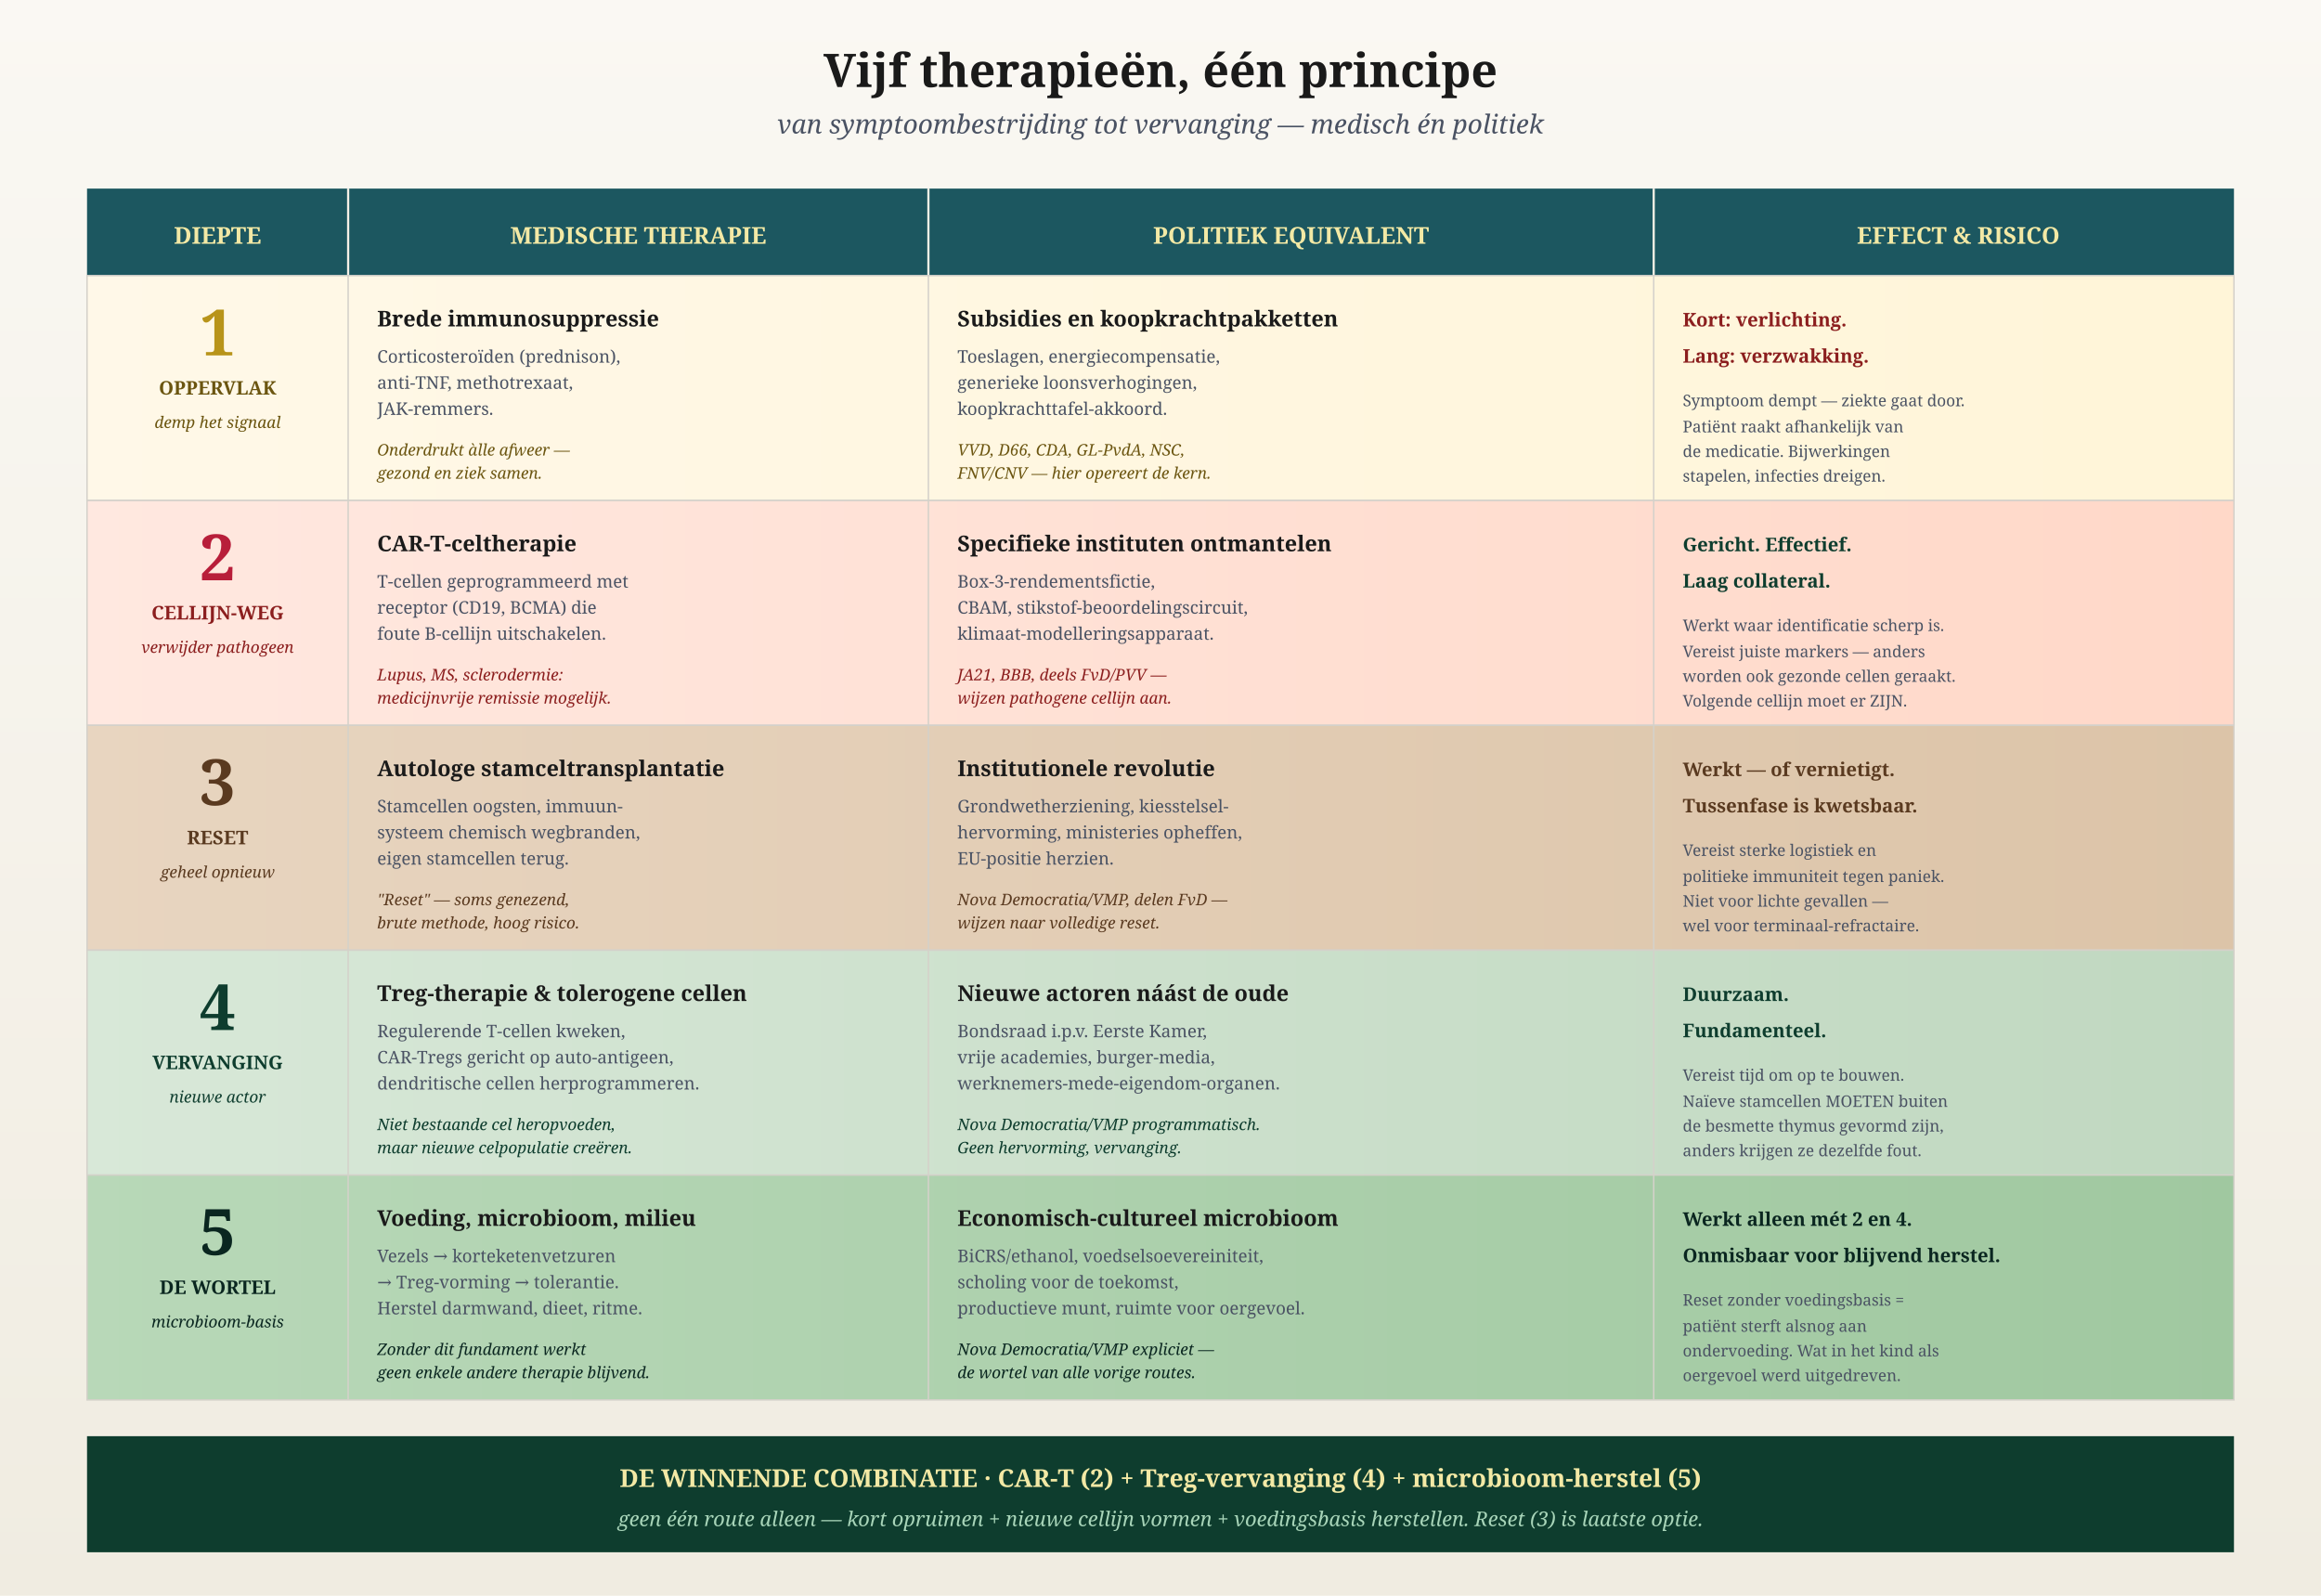
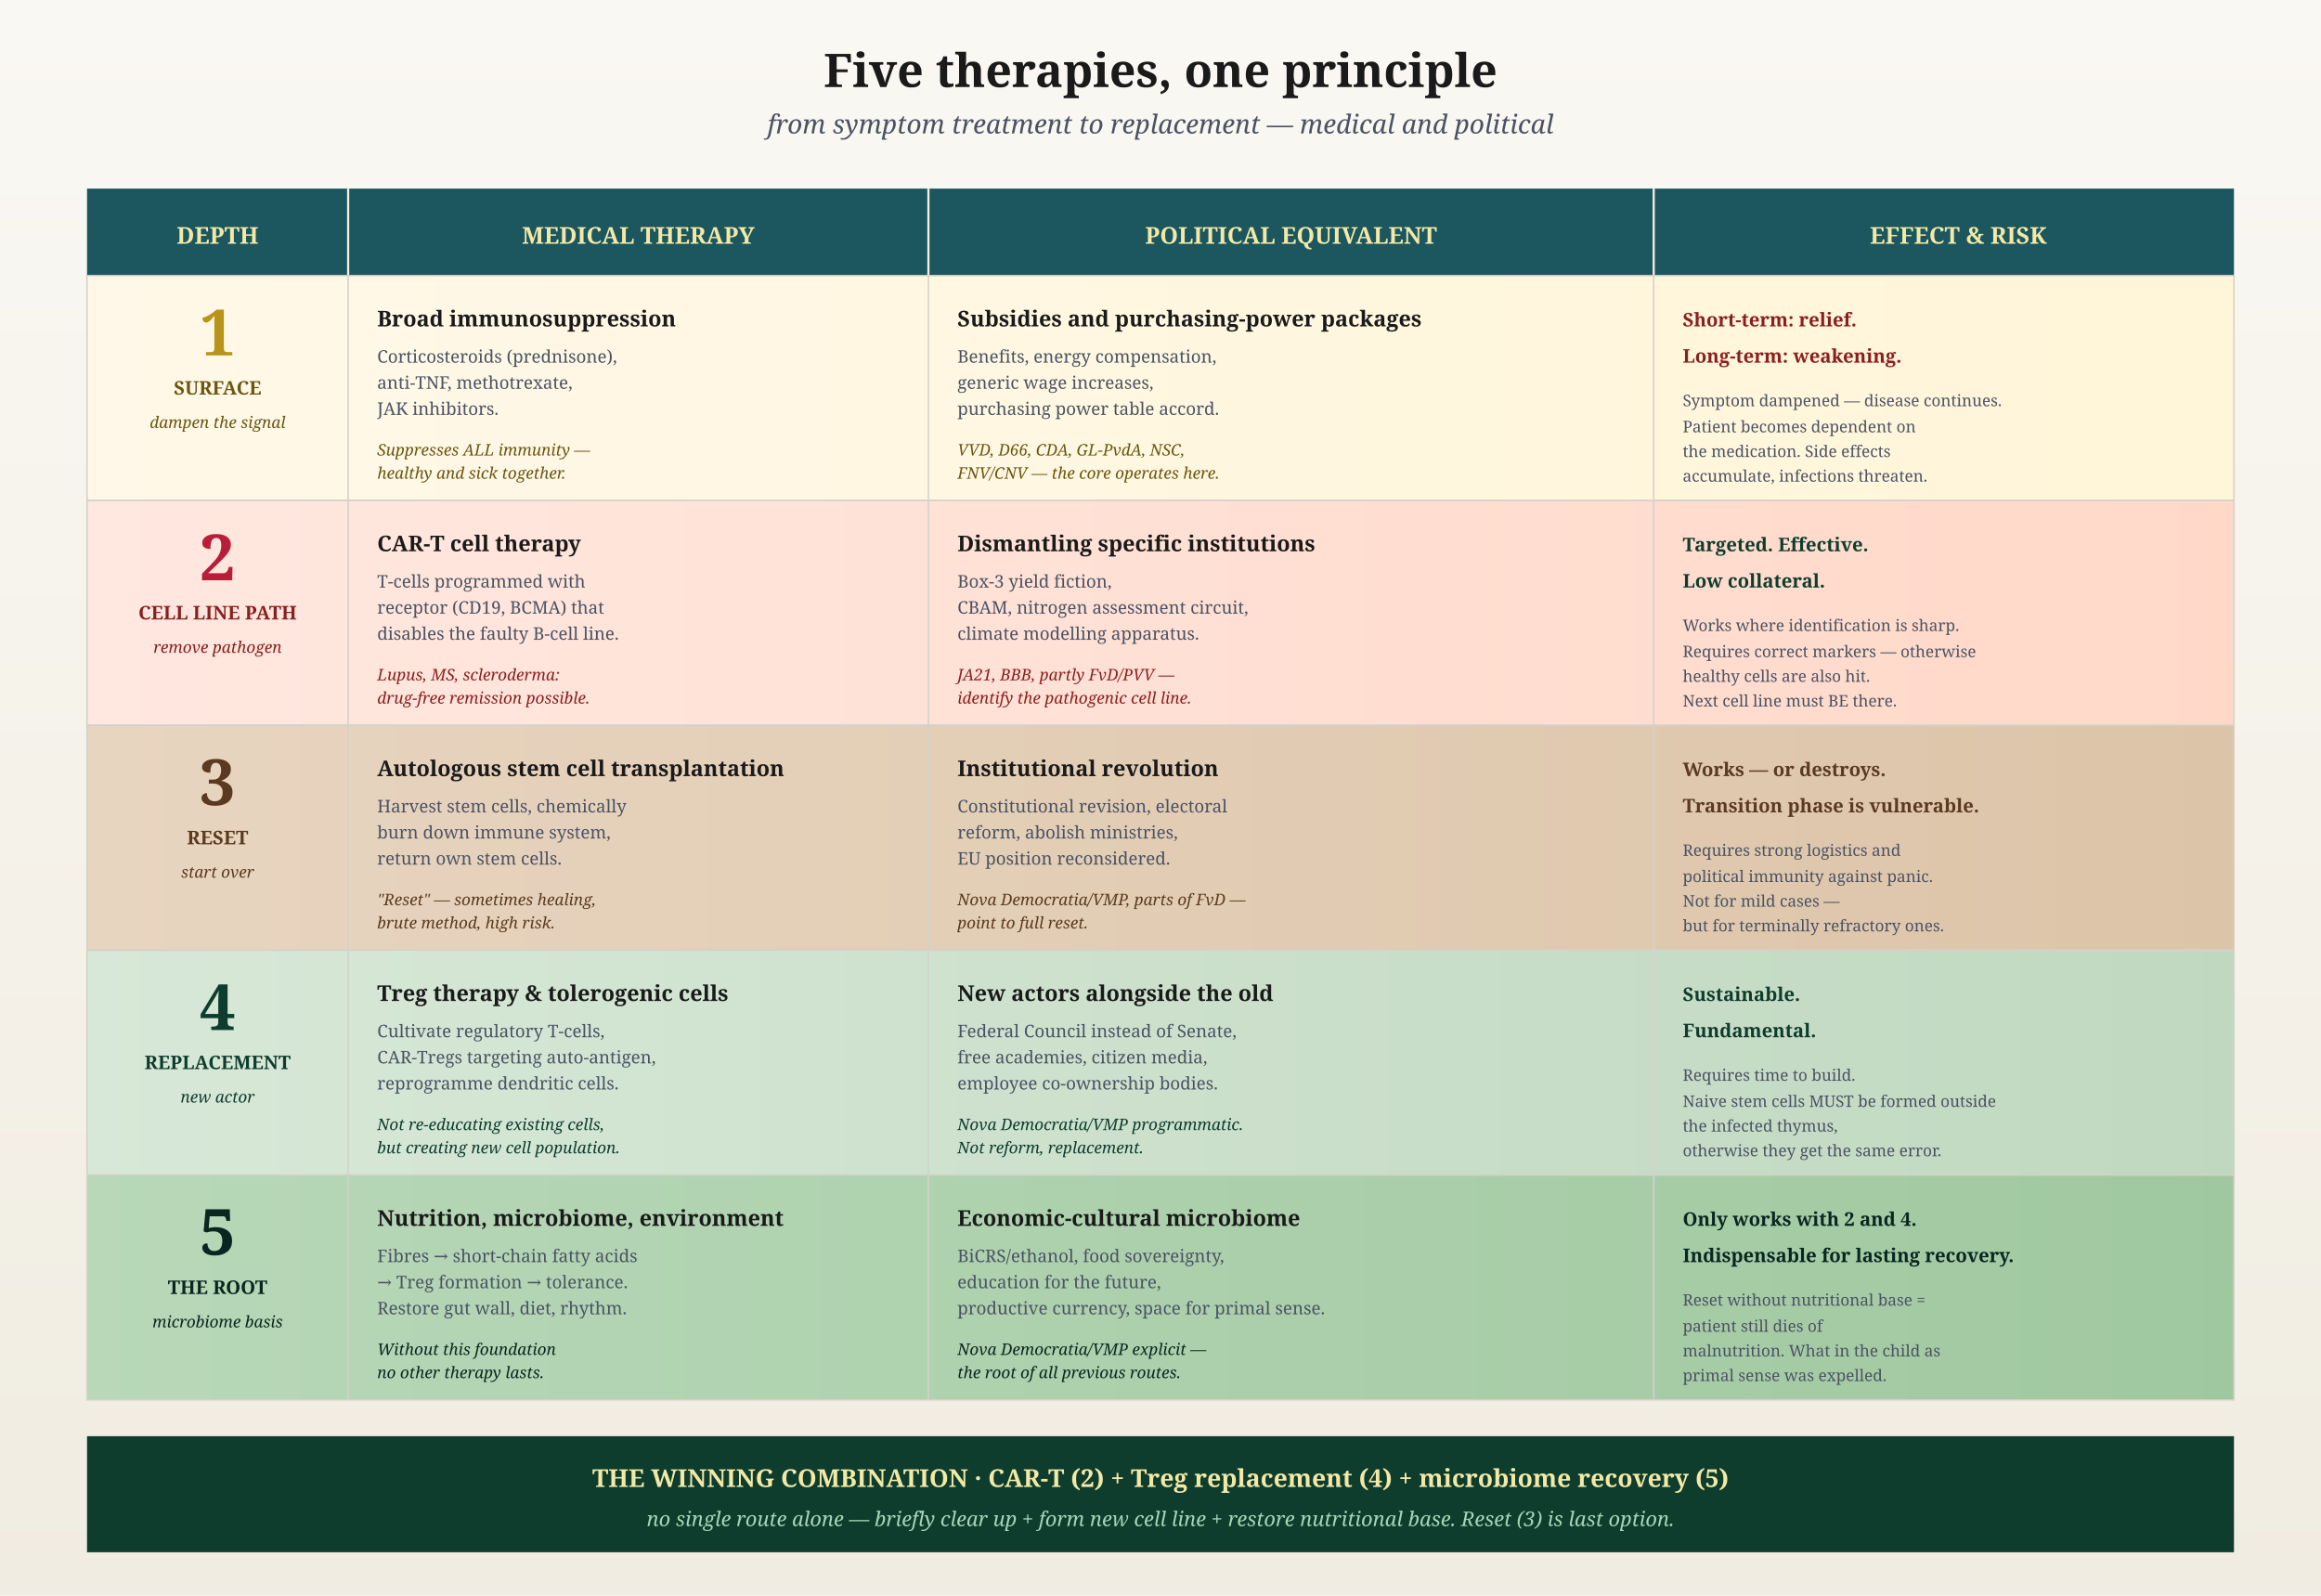
<svg xmlns="http://www.w3.org/2000/svg" viewBox="0 0 1600 1100" preserveAspectRatio="xMidYMid meet">
  <defs>
    <linearGradient id="bg2" x1="0" y1="0" x2="0" y2="1">
      <stop offset="0%" stop-color="#faf8f3" />
      <stop offset="100%" stop-color="#f0ece1" />
    </linearGradient>
    <linearGradient id="row1" x1="0" y1="0" x2="1" y2="0">
      <stop offset="0%" stop-color="#fff8e8" />
      <stop offset="100%" stop-color="#fff5d8" />
    </linearGradient>
    <linearGradient id="row2" x1="0" y1="0" x2="1" y2="0">
      <stop offset="0%" stop-color="#ffe8e0" />
      <stop offset="100%" stop-color="#ffd8c8" />
    </linearGradient>
    <linearGradient id="row3" x1="0" y1="0" x2="1" y2="0">
      <stop offset="0%" stop-color="#e8d5c0" />
      <stop offset="100%" stop-color="#dcc4a8" />
    </linearGradient>
    <linearGradient id="row4" x1="0" y1="0" x2="1" y2="0">
      <stop offset="0%" stop-color="#d8e8d8" />
      <stop offset="100%" stop-color="#c0d8c0" />
    </linearGradient>
    <linearGradient id="row5" x1="0" y1="0" x2="1" y2="0">
      <stop offset="0%" stop-color="#b8d8b8" />
      <stop offset="100%" stop-color="#a0c8a0" />
    </linearGradient>
  </defs>
  <rect width="1600" height="1100" fill="url(#bg2)" />
-   <text x="800" y="60" text-anchor="middle" font-family="Georgia, serif" font-size="32" font-weight="700" fill="#1a1a1a">Vijf therapieën, één principe</text>
-   <text x="800" y="92" text-anchor="middle" font-family="Georgia, serif" font-size="18" font-style="italic" fill="#4a5263">van symptoombestrijding tot vervanging — medisch én politiek</text>
+   <text x="800" y="60" text-anchor="middle" font-family="Georgia, serif" font-size="32" font-weight="700" fill="#1a1a1a">Five therapies, one principle</text>
+   <text x="800" y="92" text-anchor="middle" font-family="Georgia, serif" font-size="18" font-style="italic" fill="#4a5263">from symptom treatment to replacement — medical and political</text>
  <g transform="translate(60,130)">
    <rect width="1480" height="60" fill="#1c5760" />
    <line x1="180" y1="0" x2="180" y2="60" stroke="#f5f0e6" stroke-width="1.5" />
    <line x1="580" y1="0" x2="580" y2="60" stroke="#f5f0e6" stroke-width="1.5" />
    <line x1="1080" y1="0" x2="1080" y2="60" stroke="#f5f0e6" stroke-width="1.5" />
-     <text x="90" y="38" text-anchor="middle" font-family="Georgia, serif" font-size="16" font-weight="700" fill="#f3e9a5">DIEPTE</text>
-     <text x="380" y="38" text-anchor="middle" font-family="Georgia, serif" font-size="16" font-weight="700" fill="#f3e9a5">MEDISCHE THERAPIE</text>
-     <text x="830" y="38" text-anchor="middle" font-family="Georgia, serif" font-size="16" font-weight="700" fill="#f3e9a5">POLITIEK EQUIVALENT</text>
-     <text x="1290" y="38" text-anchor="middle" font-family="Georgia, serif" font-size="16" font-weight="700" fill="#f3e9a5">EFFECT &amp; RISICO</text>
+     <text x="90" y="38" text-anchor="middle" font-family="Georgia, serif" font-size="16" font-weight="700" fill="#f3e9a5">DEPTH</text>
+     <text x="380" y="38" text-anchor="middle" font-family="Georgia, serif" font-size="16" font-weight="700" fill="#f3e9a5">MEDICAL THERAPY</text>
+     <text x="830" y="38" text-anchor="middle" font-family="Georgia, serif" font-size="16" font-weight="700" fill="#f3e9a5">POLITICAL EQUIVALENT</text>
+     <text x="1290" y="38" text-anchor="middle" font-family="Georgia, serif" font-size="16" font-weight="700" fill="#f3e9a5">EFFECT &amp; RISK</text>
  </g>
  <g transform="translate(60,190)">
    <rect width="1480" height="155" fill="url(#row1)" stroke="#d4d1ca" stroke-width="1" />
    <line x1="180" y1="0" x2="180" y2="155" stroke="#d4d1ca" />
    <line x1="580" y1="0" x2="580" y2="155" stroke="#d4d1ca" />
    <line x1="1080" y1="0" x2="1080" y2="155" stroke="#d4d1ca" />
    <text x="90" y="55" text-anchor="middle" font-family="Georgia, serif" font-size="44" font-weight="700" fill="#b8941a">1</text>
-     <text x="90" y="82" text-anchor="middle" font-family="Georgia, serif" font-size="13" font-weight="700" fill="#6b5510">OPPERVLAK</text>
-     <text x="90" y="105" text-anchor="middle" font-family="Georgia, serif" font-size="11" font-style="italic" fill="#6b5510">demp het signaal</text>
-     <text x="200" y="35" font-family="Georgia, serif" font-size="15" font-weight="700" fill="#1a1a1a">Brede immunosuppressie</text>
-     <text x="200" y="60" font-family="Georgia, serif" font-size="12" fill="#4a5263">Corticosteroïden (prednison),</text>
-     <text x="200" y="78" font-family="Georgia, serif" font-size="12" fill="#4a5263">anti-TNF, methotrexaat,</text>
-     <text x="200" y="96" font-family="Georgia, serif" font-size="12" fill="#4a5263">JAK-remmers.</text>
-     <text x="200" y="124" font-family="Georgia, serif" font-size="11" font-style="italic" fill="#6b5510">Onderdrukt àlle afweer —</text>
-     <text x="200" y="140" font-family="Georgia, serif" font-size="11" font-style="italic" fill="#6b5510">gezond en ziek samen.</text>
-     <text x="600" y="35" font-family="Georgia, serif" font-size="15" font-weight="700" fill="#1a1a1a">Subsidies en koopkrachtpakketten</text>
-     <text x="600" y="60" font-family="Georgia, serif" font-size="12" fill="#4a5263">Toeslagen, energiecompensatie,</text>
-     <text x="600" y="78" font-family="Georgia, serif" font-size="12" fill="#4a5263">generieke loonsverhogingen,</text>
-     <text x="600" y="96" font-family="Georgia, serif" font-size="12" fill="#4a5263">koopkrachttafel-akkoord.</text>
+     <text x="90" y="82" text-anchor="middle" font-family="Georgia, serif" font-size="13" font-weight="700" fill="#6b5510">SURFACE</text>
+     <text x="90" y="105" text-anchor="middle" font-family="Georgia, serif" font-size="11" font-style="italic" fill="#6b5510">dampen the signal</text>
+     <text x="200" y="35" font-family="Georgia, serif" font-size="15" font-weight="700" fill="#1a1a1a">Broad immunosuppression</text>
+     <text x="200" y="60" font-family="Georgia, serif" font-size="12" fill="#4a5263">Corticosteroids (prednisone),</text>
+     <text x="200" y="78" font-family="Georgia, serif" font-size="12" fill="#4a5263">anti-TNF, methotrexate,</text>
+     <text x="200" y="96" font-family="Georgia, serif" font-size="12" fill="#4a5263">JAK inhibitors.</text>
+     <text x="200" y="124" font-family="Georgia, serif" font-size="11" font-style="italic" fill="#6b5510">Suppresses ALL immunity —</text>
+     <text x="200" y="140" font-family="Georgia, serif" font-size="11" font-style="italic" fill="#6b5510">healthy and sick together.</text>
+     <text x="600" y="35" font-family="Georgia, serif" font-size="15" font-weight="700" fill="#1a1a1a">Subsidies and purchasing-power packages</text>
+     <text x="600" y="60" font-family="Georgia, serif" font-size="12" fill="#4a5263">Benefits, energy compensation,</text>
+     <text x="600" y="78" font-family="Georgia, serif" font-size="12" fill="#4a5263">generic wage increases,</text>
+     <text x="600" y="96" font-family="Georgia, serif" font-size="12" fill="#4a5263">purchasing power table accord.</text>
    <text x="600" y="124" font-family="Georgia, serif" font-size="11" font-style="italic" fill="#6b5510">VVD, D66, CDA, GL-PvdA, NSC,</text>
-     <text x="600" y="140" font-family="Georgia, serif" font-size="11" font-style="italic" fill="#6b5510">FNV/CNV — hier opereert de kern.</text>
-     <text x="1100" y="35" font-family="Georgia, serif" font-size="13" font-weight="700" fill="#8b1e1e">Kort: verlichting.</text>
-     <text x="1100" y="60" font-family="Georgia, serif" font-size="13" font-weight="700" fill="#8b1e1e">Lang: verzwakking.</text>
-     <text x="1100" y="90" font-family="Georgia, serif" font-size="11" fill="#4a5263">Symptoom dempt — ziekte gaat door.</text>
-     <text x="1100" y="108" font-family="Georgia, serif" font-size="11" fill="#4a5263">Patiënt raakt afhankelijk van</text>
-     <text x="1100" y="125" font-family="Georgia, serif" font-size="11" fill="#4a5263">de medicatie. Bijwerkingen</text>
-     <text x="1100" y="142" font-family="Georgia, serif" font-size="11" fill="#4a5263">stapelen, infecties dreigen.</text>
+     <text x="600" y="140" font-family="Georgia, serif" font-size="11" font-style="italic" fill="#6b5510">FNV/CNV — the core operates here.</text>
+     <text x="1100" y="35" font-family="Georgia, serif" font-size="13" font-weight="700" fill="#8b1e1e">Short-term: relief.</text>
+     <text x="1100" y="60" font-family="Georgia, serif" font-size="13" font-weight="700" fill="#8b1e1e">Long-term: weakening.</text>
+     <text x="1100" y="90" font-family="Georgia, serif" font-size="11" fill="#4a5263">Symptom dampened — disease continues.</text>
+     <text x="1100" y="108" font-family="Georgia, serif" font-size="11" fill="#4a5263">Patient becomes dependent on</text>
+     <text x="1100" y="125" font-family="Georgia, serif" font-size="11" fill="#4a5263">the medication. Side effects</text>
+     <text x="1100" y="142" font-family="Georgia, serif" font-size="11" fill="#4a5263">accumulate, infections threaten.</text>
  </g>
  <g transform="translate(60,345)">
    <rect width="1480" height="155" fill="url(#row2)" stroke="#d4d1ca" stroke-width="1" />
    <line x1="180" y1="0" x2="180" y2="155" stroke="#d4d1ca" />
    <line x1="580" y1="0" x2="580" y2="155" stroke="#d4d1ca" />
    <line x1="1080" y1="0" x2="1080" y2="155" stroke="#d4d1ca" />
    <text x="90" y="55" text-anchor="middle" font-family="Georgia, serif" font-size="44" font-weight="700" fill="#b81e3a">2</text>
-     <text x="90" y="82" text-anchor="middle" font-family="Georgia, serif" font-size="13" font-weight="700" fill="#8b1e1e">CELLIJN-WEG</text>
-     <text x="90" y="105" text-anchor="middle" font-family="Georgia, serif" font-size="11" font-style="italic" fill="#8b1e1e">verwijder pathogeen</text>
-     <text x="200" y="35" font-family="Georgia, serif" font-size="15" font-weight="700" fill="#1a1a1a">CAR-T-celtherapie</text>
-     <text x="200" y="60" font-family="Georgia, serif" font-size="12" fill="#4a5263">T-cellen geprogrammeerd met</text>
-     <text x="200" y="78" font-family="Georgia, serif" font-size="12" fill="#4a5263">receptor (CD19, BCMA) die</text>
-     <text x="200" y="96" font-family="Georgia, serif" font-size="12" fill="#4a5263">foute B-cellijn uitschakelen.</text>
-     <text x="200" y="124" font-family="Georgia, serif" font-size="11" font-style="italic" fill="#8b1e1e">Lupus, MS, sclerodermie:</text>
-     <text x="200" y="140" font-family="Georgia, serif" font-size="11" font-style="italic" fill="#8b1e1e">medicijnvrije remissie mogelijk.</text>
-     <text x="600" y="35" font-family="Georgia, serif" font-size="15" font-weight="700" fill="#1a1a1a">Specifieke instituten ontmantelen</text>
-     <text x="600" y="60" font-family="Georgia, serif" font-size="12" fill="#4a5263">Box-3-rendementsfictie,</text>
-     <text x="600" y="78" font-family="Georgia, serif" font-size="12" fill="#4a5263">CBAM, stikstof-beoordelingscircuit,</text>
-     <text x="600" y="96" font-family="Georgia, serif" font-size="12" fill="#4a5263">klimaat-modelleringsapparaat.</text>
-     <text x="600" y="124" font-family="Georgia, serif" font-size="11" font-style="italic" fill="#8b1e1e">JA21, BBB, deels FvD/PVV —</text>
-     <text x="600" y="140" font-family="Georgia, serif" font-size="11" font-style="italic" fill="#8b1e1e">wijzen pathogene cellijn aan.</text>
-     <text x="1100" y="35" font-family="Georgia, serif" font-size="13" font-weight="700" fill="#0e3d2e">Gericht. Effectief.</text>
-     <text x="1100" y="60" font-family="Georgia, serif" font-size="13" font-weight="700" fill="#0e3d2e">Laag collateral.</text>
-     <text x="1100" y="90" font-family="Georgia, serif" font-size="11" fill="#4a5263">Werkt waar identificatie scherp is.</text>
-     <text x="1100" y="108" font-family="Georgia, serif" font-size="11" fill="#4a5263">Vereist juiste markers — anders</text>
-     <text x="1100" y="125" font-family="Georgia, serif" font-size="11" fill="#4a5263">worden ook gezonde cellen geraakt.</text>
-     <text x="1100" y="142" font-family="Georgia, serif" font-size="11" fill="#4a5263">Volgende cellijn moet er ZIJN.</text>
+     <text x="90" y="82" text-anchor="middle" font-family="Georgia, serif" font-size="13" font-weight="700" fill="#8b1e1e">CELL LINE PATH</text>
+     <text x="90" y="105" text-anchor="middle" font-family="Georgia, serif" font-size="11" font-style="italic" fill="#8b1e1e">remove pathogen</text>
+     <text x="200" y="35" font-family="Georgia, serif" font-size="15" font-weight="700" fill="#1a1a1a">CAR-T cell therapy</text>
+     <text x="200" y="60" font-family="Georgia, serif" font-size="12" fill="#4a5263">T-cells programmed with</text>
+     <text x="200" y="78" font-family="Georgia, serif" font-size="12" fill="#4a5263">receptor (CD19, BCMA) that</text>
+     <text x="200" y="96" font-family="Georgia, serif" font-size="12" fill="#4a5263">disables the faulty B-cell line.</text>
+     <text x="200" y="124" font-family="Georgia, serif" font-size="11" font-style="italic" fill="#8b1e1e">Lupus, MS, scleroderma:</text>
+     <text x="200" y="140" font-family="Georgia, serif" font-size="11" font-style="italic" fill="#8b1e1e">drug-free remission possible.</text>
+     <text x="600" y="35" font-family="Georgia, serif" font-size="15" font-weight="700" fill="#1a1a1a">Dismantling specific institutions</text>
+     <text x="600" y="60" font-family="Georgia, serif" font-size="12" fill="#4a5263">Box-3 yield fiction,</text>
+     <text x="600" y="78" font-family="Georgia, serif" font-size="12" fill="#4a5263">CBAM, nitrogen assessment circuit,</text>
+     <text x="600" y="96" font-family="Georgia, serif" font-size="12" fill="#4a5263">climate modelling apparatus.</text>
+     <text x="600" y="124" font-family="Georgia, serif" font-size="11" font-style="italic" fill="#8b1e1e">JA21, BBB, partly FvD/PVV —</text>
+     <text x="600" y="140" font-family="Georgia, serif" font-size="11" font-style="italic" fill="#8b1e1e">identify the pathogenic cell line.</text>
+     <text x="1100" y="35" font-family="Georgia, serif" font-size="13" font-weight="700" fill="#0e3d2e">Targeted. Effective.</text>
+     <text x="1100" y="60" font-family="Georgia, serif" font-size="13" font-weight="700" fill="#0e3d2e">Low collateral.</text>
+     <text x="1100" y="90" font-family="Georgia, serif" font-size="11" fill="#4a5263">Works where identification is sharp.</text>
+     <text x="1100" y="108" font-family="Georgia, serif" font-size="11" fill="#4a5263">Requires correct markers — otherwise</text>
+     <text x="1100" y="125" font-family="Georgia, serif" font-size="11" fill="#4a5263">healthy cells are also hit.</text>
+     <text x="1100" y="142" font-family="Georgia, serif" font-size="11" fill="#4a5263">Next cell line must BE there.</text>
  </g>
  <g transform="translate(60,500)">
    <rect width="1480" height="155" fill="url(#row3)" stroke="#d4d1ca" stroke-width="1" />
    <line x1="180" y1="0" x2="180" y2="155" stroke="#d4d1ca" />
    <line x1="580" y1="0" x2="580" y2="155" stroke="#d4d1ca" />
    <line x1="1080" y1="0" x2="1080" y2="155" stroke="#d4d1ca" />
    <text x="90" y="55" text-anchor="middle" font-family="Georgia, serif" font-size="44" font-weight="700" fill="#5a3a20">3</text>
    <text x="90" y="82" text-anchor="middle" font-family="Georgia, serif" font-size="13" font-weight="700" fill="#5a3a20">RESET</text>
-     <text x="90" y="105" text-anchor="middle" font-family="Georgia, serif" font-size="11" font-style="italic" fill="#5a3a20">geheel opnieuw</text>
-     <text x="200" y="35" font-family="Georgia, serif" font-size="15" font-weight="700" fill="#1a1a1a">Autologe stamceltransplantatie</text>
-     <text x="200" y="60" font-family="Georgia, serif" font-size="12" fill="#4a5263">Stamcellen oogsten, immuun-</text>
-     <text x="200" y="78" font-family="Georgia, serif" font-size="12" fill="#4a5263">systeem chemisch wegbranden,</text>
-     <text x="200" y="96" font-family="Georgia, serif" font-size="12" fill="#4a5263">eigen stamcellen terug.</text>
-     <text x="200" y="124" font-family="Georgia, serif" font-size="11" font-style="italic" fill="#5a3a20">"Reset" — soms genezend,</text>
-     <text x="200" y="140" font-family="Georgia, serif" font-size="11" font-style="italic" fill="#5a3a20">brute methode, hoog risico.</text>
-     <text x="600" y="35" font-family="Georgia, serif" font-size="15" font-weight="700" fill="#1a1a1a">Institutionele revolutie</text>
-     <text x="600" y="60" font-family="Georgia, serif" font-size="12" fill="#4a5263">Grondwetherziening, kiesstelsel-</text>
-     <text x="600" y="78" font-family="Georgia, serif" font-size="12" fill="#4a5263">hervorming, ministeries opheffen,</text>
-     <text x="600" y="96" font-family="Georgia, serif" font-size="12" fill="#4a5263">EU-positie herzien.</text>
-     <text x="600" y="124" font-family="Georgia, serif" font-size="11" font-style="italic" fill="#5a3a20">Nova Democratia/VMP, delen FvD —</text>
-     <text x="600" y="140" font-family="Georgia, serif" font-size="11" font-style="italic" fill="#5a3a20">wijzen naar volledige reset.</text>
-     <text x="1100" y="35" font-family="Georgia, serif" font-size="13" font-weight="700" fill="#5a3a20">Werkt — of vernietigt.</text>
-     <text x="1100" y="60" font-family="Georgia, serif" font-size="13" font-weight="700" fill="#5a3a20">Tussenfase is kwetsbaar.</text>
-     <text x="1100" y="90" font-family="Georgia, serif" font-size="11" fill="#4a5263">Vereist sterke logistiek en</text>
-     <text x="1100" y="108" font-family="Georgia, serif" font-size="11" fill="#4a5263">politieke immuniteit tegen paniek.</text>
-     <text x="1100" y="125" font-family="Georgia, serif" font-size="11" fill="#4a5263">Niet voor lichte gevallen —</text>
-     <text x="1100" y="142" font-family="Georgia, serif" font-size="11" fill="#4a5263">wel voor terminaal-refractaire.</text>
+     <text x="90" y="105" text-anchor="middle" font-family="Georgia, serif" font-size="11" font-style="italic" fill="#5a3a20">start over</text>
+     <text x="200" y="35" font-family="Georgia, serif" font-size="15" font-weight="700" fill="#1a1a1a">Autologous stem cell transplantation</text>
+     <text x="200" y="60" font-family="Georgia, serif" font-size="12" fill="#4a5263">Harvest stem cells, chemically</text>
+     <text x="200" y="78" font-family="Georgia, serif" font-size="12" fill="#4a5263">burn down immune system,</text>
+     <text x="200" y="96" font-family="Georgia, serif" font-size="12" fill="#4a5263">return own stem cells.</text>
+     <text x="200" y="124" font-family="Georgia, serif" font-size="11" font-style="italic" fill="#5a3a20">"Reset" — sometimes healing,</text>
+     <text x="200" y="140" font-family="Georgia, serif" font-size="11" font-style="italic" fill="#5a3a20">brute method, high risk.</text>
+     <text x="600" y="35" font-family="Georgia, serif" font-size="15" font-weight="700" fill="#1a1a1a">Institutional revolution</text>
+     <text x="600" y="60" font-family="Georgia, serif" font-size="12" fill="#4a5263">Constitutional revision, electoral</text>
+     <text x="600" y="78" font-family="Georgia, serif" font-size="12" fill="#4a5263">reform, abolish ministries,</text>
+     <text x="600" y="96" font-family="Georgia, serif" font-size="12" fill="#4a5263">EU position reconsidered.</text>
+     <text x="600" y="124" font-family="Georgia, serif" font-size="11" font-style="italic" fill="#5a3a20">Nova Democratia/VMP, parts of FvD —</text>
+     <text x="600" y="140" font-family="Georgia, serif" font-size="11" font-style="italic" fill="#5a3a20">point to full reset.</text>
+     <text x="1100" y="35" font-family="Georgia, serif" font-size="13" font-weight="700" fill="#5a3a20">Works — or destroys.</text>
+     <text x="1100" y="60" font-family="Georgia, serif" font-size="13" font-weight="700" fill="#5a3a20">Transition phase is vulnerable.</text>
+     <text x="1100" y="90" font-family="Georgia, serif" font-size="11" fill="#4a5263">Requires strong logistics and</text>
+     <text x="1100" y="108" font-family="Georgia, serif" font-size="11" fill="#4a5263">political immunity against panic.</text>
+     <text x="1100" y="125" font-family="Georgia, serif" font-size="11" fill="#4a5263">Not for mild cases —</text>
+     <text x="1100" y="142" font-family="Georgia, serif" font-size="11" fill="#4a5263">but for terminally refractory ones.</text>
  </g>
  <g transform="translate(60,655)">
    <rect width="1480" height="155" fill="url(#row4)" stroke="#d4d1ca" stroke-width="1" />
    <line x1="180" y1="0" x2="180" y2="155" stroke="#d4d1ca" />
    <line x1="580" y1="0" x2="580" y2="155" stroke="#d4d1ca" />
    <line x1="1080" y1="0" x2="1080" y2="155" stroke="#d4d1ca" />
    <text x="90" y="55" text-anchor="middle" font-family="Georgia, serif" font-size="44" font-weight="700" fill="#0e3d2e">4</text>
-     <text x="90" y="82" text-anchor="middle" font-family="Georgia, serif" font-size="13" font-weight="700" fill="#0e3d2e">VERVANGING</text>
-     <text x="90" y="105" text-anchor="middle" font-family="Georgia, serif" font-size="11" font-style="italic" fill="#0e3d2e">nieuwe actor</text>
-     <text x="200" y="35" font-family="Georgia, serif" font-size="15" font-weight="700" fill="#1a1a1a">Treg-therapie &amp; tolerogene cellen</text>
-     <text x="200" y="60" font-family="Georgia, serif" font-size="12" fill="#4a5263">Regulerende T-cellen kweken,</text>
-     <text x="200" y="78" font-family="Georgia, serif" font-size="12" fill="#4a5263">CAR-Tregs gericht op auto-antigeen,</text>
-     <text x="200" y="96" font-family="Georgia, serif" font-size="12" fill="#4a5263">dendritische cellen herprogrammeren.</text>
-     <text x="200" y="124" font-family="Georgia, serif" font-size="11" font-style="italic" fill="#0e3d2e">Niet bestaande cel heropvoeden,</text>
-     <text x="200" y="140" font-family="Georgia, serif" font-size="11" font-style="italic" fill="#0e3d2e">maar nieuwe celpopulatie creëren.</text>
-     <text x="600" y="35" font-family="Georgia, serif" font-size="15" font-weight="700" fill="#1a1a1a">Nieuwe actoren náást de oude</text>
-     <text x="600" y="60" font-family="Georgia, serif" font-size="12" fill="#4a5263">Bondsraad i.p.v. Eerste Kamer,</text>
-     <text x="600" y="78" font-family="Georgia, serif" font-size="12" fill="#4a5263">vrije academies, burger-media,</text>
-     <text x="600" y="96" font-family="Georgia, serif" font-size="12" fill="#4a5263">werknemers-mede-eigendom-organen.</text>
-     <text x="600" y="124" font-family="Georgia, serif" font-size="11" font-style="italic" fill="#0e3d2e">Nova Democratia/VMP programmatisch.</text>
-     <text x="600" y="140" font-family="Georgia, serif" font-size="11" font-style="italic" fill="#0e3d2e">Geen hervorming, vervanging.</text>
-     <text x="1100" y="35" font-family="Georgia, serif" font-size="13" font-weight="700" fill="#0e3d2e">Duurzaam.</text>
-     <text x="1100" y="60" font-family="Georgia, serif" font-size="13" font-weight="700" fill="#0e3d2e">Fundamenteel.</text>
-     <text x="1100" y="90" font-family="Georgia, serif" font-size="11" fill="#4a5263">Vereist tijd om op te bouwen.</text>
-     <text x="1100" y="108" font-family="Georgia, serif" font-size="11" fill="#4a5263">Naïeve stamcellen MOETEN buiten</text>
-     <text x="1100" y="125" font-family="Georgia, serif" font-size="11" fill="#4a5263">de besmette thymus gevormd zijn,</text>
-     <text x="1100" y="142" font-family="Georgia, serif" font-size="11" fill="#4a5263">anders krijgen ze dezelfde fout.</text>
+     <text x="90" y="82" text-anchor="middle" font-family="Georgia, serif" font-size="13" font-weight="700" fill="#0e3d2e">REPLACEMENT</text>
+     <text x="90" y="105" text-anchor="middle" font-family="Georgia, serif" font-size="11" font-style="italic" fill="#0e3d2e">new actor</text>
+     <text x="200" y="35" font-family="Georgia, serif" font-size="15" font-weight="700" fill="#1a1a1a">Treg therapy &amp; tolerogenic cells</text>
+     <text x="200" y="60" font-family="Georgia, serif" font-size="12" fill="#4a5263">Cultivate regulatory T-cells,</text>
+     <text x="200" y="78" font-family="Georgia, serif" font-size="12" fill="#4a5263">CAR-Tregs targeting auto-antigen,</text>
+     <text x="200" y="96" font-family="Georgia, serif" font-size="12" fill="#4a5263">reprogramme dendritic cells.</text>
+     <text x="200" y="124" font-family="Georgia, serif" font-size="11" font-style="italic" fill="#0e3d2e">Not re-educating existing cells,</text>
+     <text x="200" y="140" font-family="Georgia, serif" font-size="11" font-style="italic" fill="#0e3d2e">but creating new cell population.</text>
+     <text x="600" y="35" font-family="Georgia, serif" font-size="15" font-weight="700" fill="#1a1a1a">New actors alongside the old</text>
+     <text x="600" y="60" font-family="Georgia, serif" font-size="12" fill="#4a5263">Federal Council instead of Senate,</text>
+     <text x="600" y="78" font-family="Georgia, serif" font-size="12" fill="#4a5263">free academies, citizen media,</text>
+     <text x="600" y="96" font-family="Georgia, serif" font-size="12" fill="#4a5263">employee co-ownership bodies.</text>
+     <text x="600" y="124" font-family="Georgia, serif" font-size="11" font-style="italic" fill="#0e3d2e">Nova Democratia/VMP programmatic.</text>
+     <text x="600" y="140" font-family="Georgia, serif" font-size="11" font-style="italic" fill="#0e3d2e">Not reform, replacement.</text>
+     <text x="1100" y="35" font-family="Georgia, serif" font-size="13" font-weight="700" fill="#0e3d2e">Sustainable.</text>
+     <text x="1100" y="60" font-family="Georgia, serif" font-size="13" font-weight="700" fill="#0e3d2e">Fundamental.</text>
+     <text x="1100" y="90" font-family="Georgia, serif" font-size="11" fill="#4a5263">Requires time to build.</text>
+     <text x="1100" y="108" font-family="Georgia, serif" font-size="11" fill="#4a5263">Naive stem cells MUST be formed outside</text>
+     <text x="1100" y="125" font-family="Georgia, serif" font-size="11" fill="#4a5263">the infected thymus,</text>
+     <text x="1100" y="142" font-family="Georgia, serif" font-size="11" fill="#4a5263">otherwise they get the same error.</text>
  </g>
  <g transform="translate(60,810)">
    <rect width="1480" height="155" fill="url(#row5)" stroke="#d4d1ca" stroke-width="1" />
    <line x1="180" y1="0" x2="180" y2="155" stroke="#d4d1ca" />
    <line x1="580" y1="0" x2="580" y2="155" stroke="#d4d1ca" />
    <line x1="1080" y1="0" x2="1080" y2="155" stroke="#d4d1ca" />
    <text x="90" y="55" text-anchor="middle" font-family="Georgia, serif" font-size="44" font-weight="700" fill="#0a2620">5</text>
-     <text x="90" y="82" text-anchor="middle" font-family="Georgia, serif" font-size="13" font-weight="700" fill="#0a2620">DE WORTEL</text>
-     <text x="90" y="105" text-anchor="middle" font-family="Georgia, serif" font-size="11" font-style="italic" fill="#0a2620">microbioom-basis</text>
-     <text x="200" y="35" font-family="Georgia, serif" font-size="15" font-weight="700" fill="#1a1a1a">Voeding, microbioom, milieu</text>
-     <text x="200" y="60" font-family="Georgia, serif" font-size="12" fill="#4a5263">Vezels → korteketenvetzuren</text>
-     <text x="200" y="78" font-family="Georgia, serif" font-size="12" fill="#4a5263">→ Treg-vorming → tolerantie.</text>
-     <text x="200" y="96" font-family="Georgia, serif" font-size="12" fill="#4a5263">Herstel darmwand, dieet, ritme.</text>
-     <text x="200" y="124" font-family="Georgia, serif" font-size="11" font-style="italic" fill="#0a2620">Zonder dit fundament werkt</text>
-     <text x="200" y="140" font-family="Georgia, serif" font-size="11" font-style="italic" fill="#0a2620">geen enkele andere therapie blijvend.</text>
-     <text x="600" y="35" font-family="Georgia, serif" font-size="15" font-weight="700" fill="#1a1a1a">Economisch-cultureel microbioom</text>
-     <text x="600" y="60" font-family="Georgia, serif" font-size="12" fill="#4a5263">BiCRS/ethanol, voedselsoevereiniteit,</text>
-     <text x="600" y="78" font-family="Georgia, serif" font-size="12" fill="#4a5263">scholing voor de toekomst,</text>
-     <text x="600" y="96" font-family="Georgia, serif" font-size="12" fill="#4a5263">productieve munt, ruimte voor oergevoel.</text>
-     <text x="600" y="124" font-family="Georgia, serif" font-size="11" font-style="italic" fill="#0a2620">Nova Democratia/VMP expliciet —</text>
-     <text x="600" y="140" font-family="Georgia, serif" font-size="11" font-style="italic" fill="#0a2620">de wortel van alle vorige routes.</text>
-     <text x="1100" y="35" font-family="Georgia, serif" font-size="13" font-weight="700" fill="#0a2620">Werkt alleen mét 2 en 4.</text>
-     <text x="1100" y="60" font-family="Georgia, serif" font-size="13" font-weight="700" fill="#0a2620">Onmisbaar voor blijvend herstel.</text>
-     <text x="1100" y="90" font-family="Georgia, serif" font-size="11" fill="#4a5263">Reset zonder voedingsbasis =</text>
-     <text x="1100" y="108" font-family="Georgia, serif" font-size="11" fill="#4a5263">patiënt sterft alsnog aan</text>
-     <text x="1100" y="125" font-family="Georgia, serif" font-size="11" fill="#4a5263">ondervoeding. Wat in het kind als</text>
-     <text x="1100" y="142" font-family="Georgia, serif" font-size="11" fill="#4a5263">oergevoel werd uitgedreven.</text>
+     <text x="90" y="82" text-anchor="middle" font-family="Georgia, serif" font-size="13" font-weight="700" fill="#0a2620">THE ROOT</text>
+     <text x="90" y="105" text-anchor="middle" font-family="Georgia, serif" font-size="11" font-style="italic" fill="#0a2620">microbiome basis</text>
+     <text x="200" y="35" font-family="Georgia, serif" font-size="15" font-weight="700" fill="#1a1a1a">Nutrition, microbiome, environment</text>
+     <text x="200" y="60" font-family="Georgia, serif" font-size="12" fill="#4a5263">Fibres → short-chain fatty acids</text>
+     <text x="200" y="78" font-family="Georgia, serif" font-size="12" fill="#4a5263">→ Treg formation → tolerance.</text>
+     <text x="200" y="96" font-family="Georgia, serif" font-size="12" fill="#4a5263">Restore gut wall, diet, rhythm.</text>
+     <text x="200" y="124" font-family="Georgia, serif" font-size="11" font-style="italic" fill="#0a2620">Without this foundation</text>
+     <text x="200" y="140" font-family="Georgia, serif" font-size="11" font-style="italic" fill="#0a2620">no other therapy lasts.</text>
+     <text x="600" y="35" font-family="Georgia, serif" font-size="15" font-weight="700" fill="#1a1a1a">Economic-cultural microbiome</text>
+     <text x="600" y="60" font-family="Georgia, serif" font-size="12" fill="#4a5263">BiCRS/ethanol, food sovereignty,</text>
+     <text x="600" y="78" font-family="Georgia, serif" font-size="12" fill="#4a5263">education for the future,</text>
+     <text x="600" y="96" font-family="Georgia, serif" font-size="12" fill="#4a5263">productive currency, space for primal sense.</text>
+     <text x="600" y="124" font-family="Georgia, serif" font-size="11" font-style="italic" fill="#0a2620">Nova Democratia/VMP explicit —</text>
+     <text x="600" y="140" font-family="Georgia, serif" font-size="11" font-style="italic" fill="#0a2620">the root of all previous routes.</text>
+     <text x="1100" y="35" font-family="Georgia, serif" font-size="13" font-weight="700" fill="#0a2620">Only works with 2 and 4.</text>
+     <text x="1100" y="60" font-family="Georgia, serif" font-size="13" font-weight="700" fill="#0a2620">Indispensable for lasting recovery.</text>
+     <text x="1100" y="90" font-family="Georgia, serif" font-size="11" fill="#4a5263">Reset without nutritional base =</text>
+     <text x="1100" y="108" font-family="Georgia, serif" font-size="11" fill="#4a5263">patient still dies of</text>
+     <text x="1100" y="125" font-family="Georgia, serif" font-size="11" fill="#4a5263">malnutrition. What in the child as</text>
+     <text x="1100" y="142" font-family="Georgia, serif" font-size="11" fill="#4a5263">primal sense was expelled.</text>
  </g>
  <g transform="translate(60,990)">
    <rect width="1480" height="80" fill="#0e3d2e" />
-     <text x="740" y="35" text-anchor="middle" font-family="Georgia, serif" font-size="17" font-weight="700" fill="#f3e9a5">DE WINNENDE COMBINATIE · CAR-T (2) + Treg-vervanging (4) + microbioom-herstel (5)</text>
-     <text x="740" y="62" text-anchor="middle" font-family="Georgia, serif" font-size="14" font-style="italic" fill="#a8d5b9">geen één route alleen — kort opruimen + nieuwe cellijn vormen + voedingsbasis herstellen. Reset (3) is laatste optie.</text>
+     <text x="740" y="35" text-anchor="middle" font-family="Georgia, serif" font-size="17" font-weight="700" fill="#f3e9a5">THE WINNING COMBINATION · CAR-T (2) + Treg replacement (4) + microbiome recovery (5)</text>
+     <text x="740" y="62" text-anchor="middle" font-family="Georgia, serif" font-size="14" font-style="italic" fill="#a8d5b9">no single route alone — briefly clear up + form new cell line + restore nutritional base. Reset (3) is last option.</text>
  </g>
</svg>
